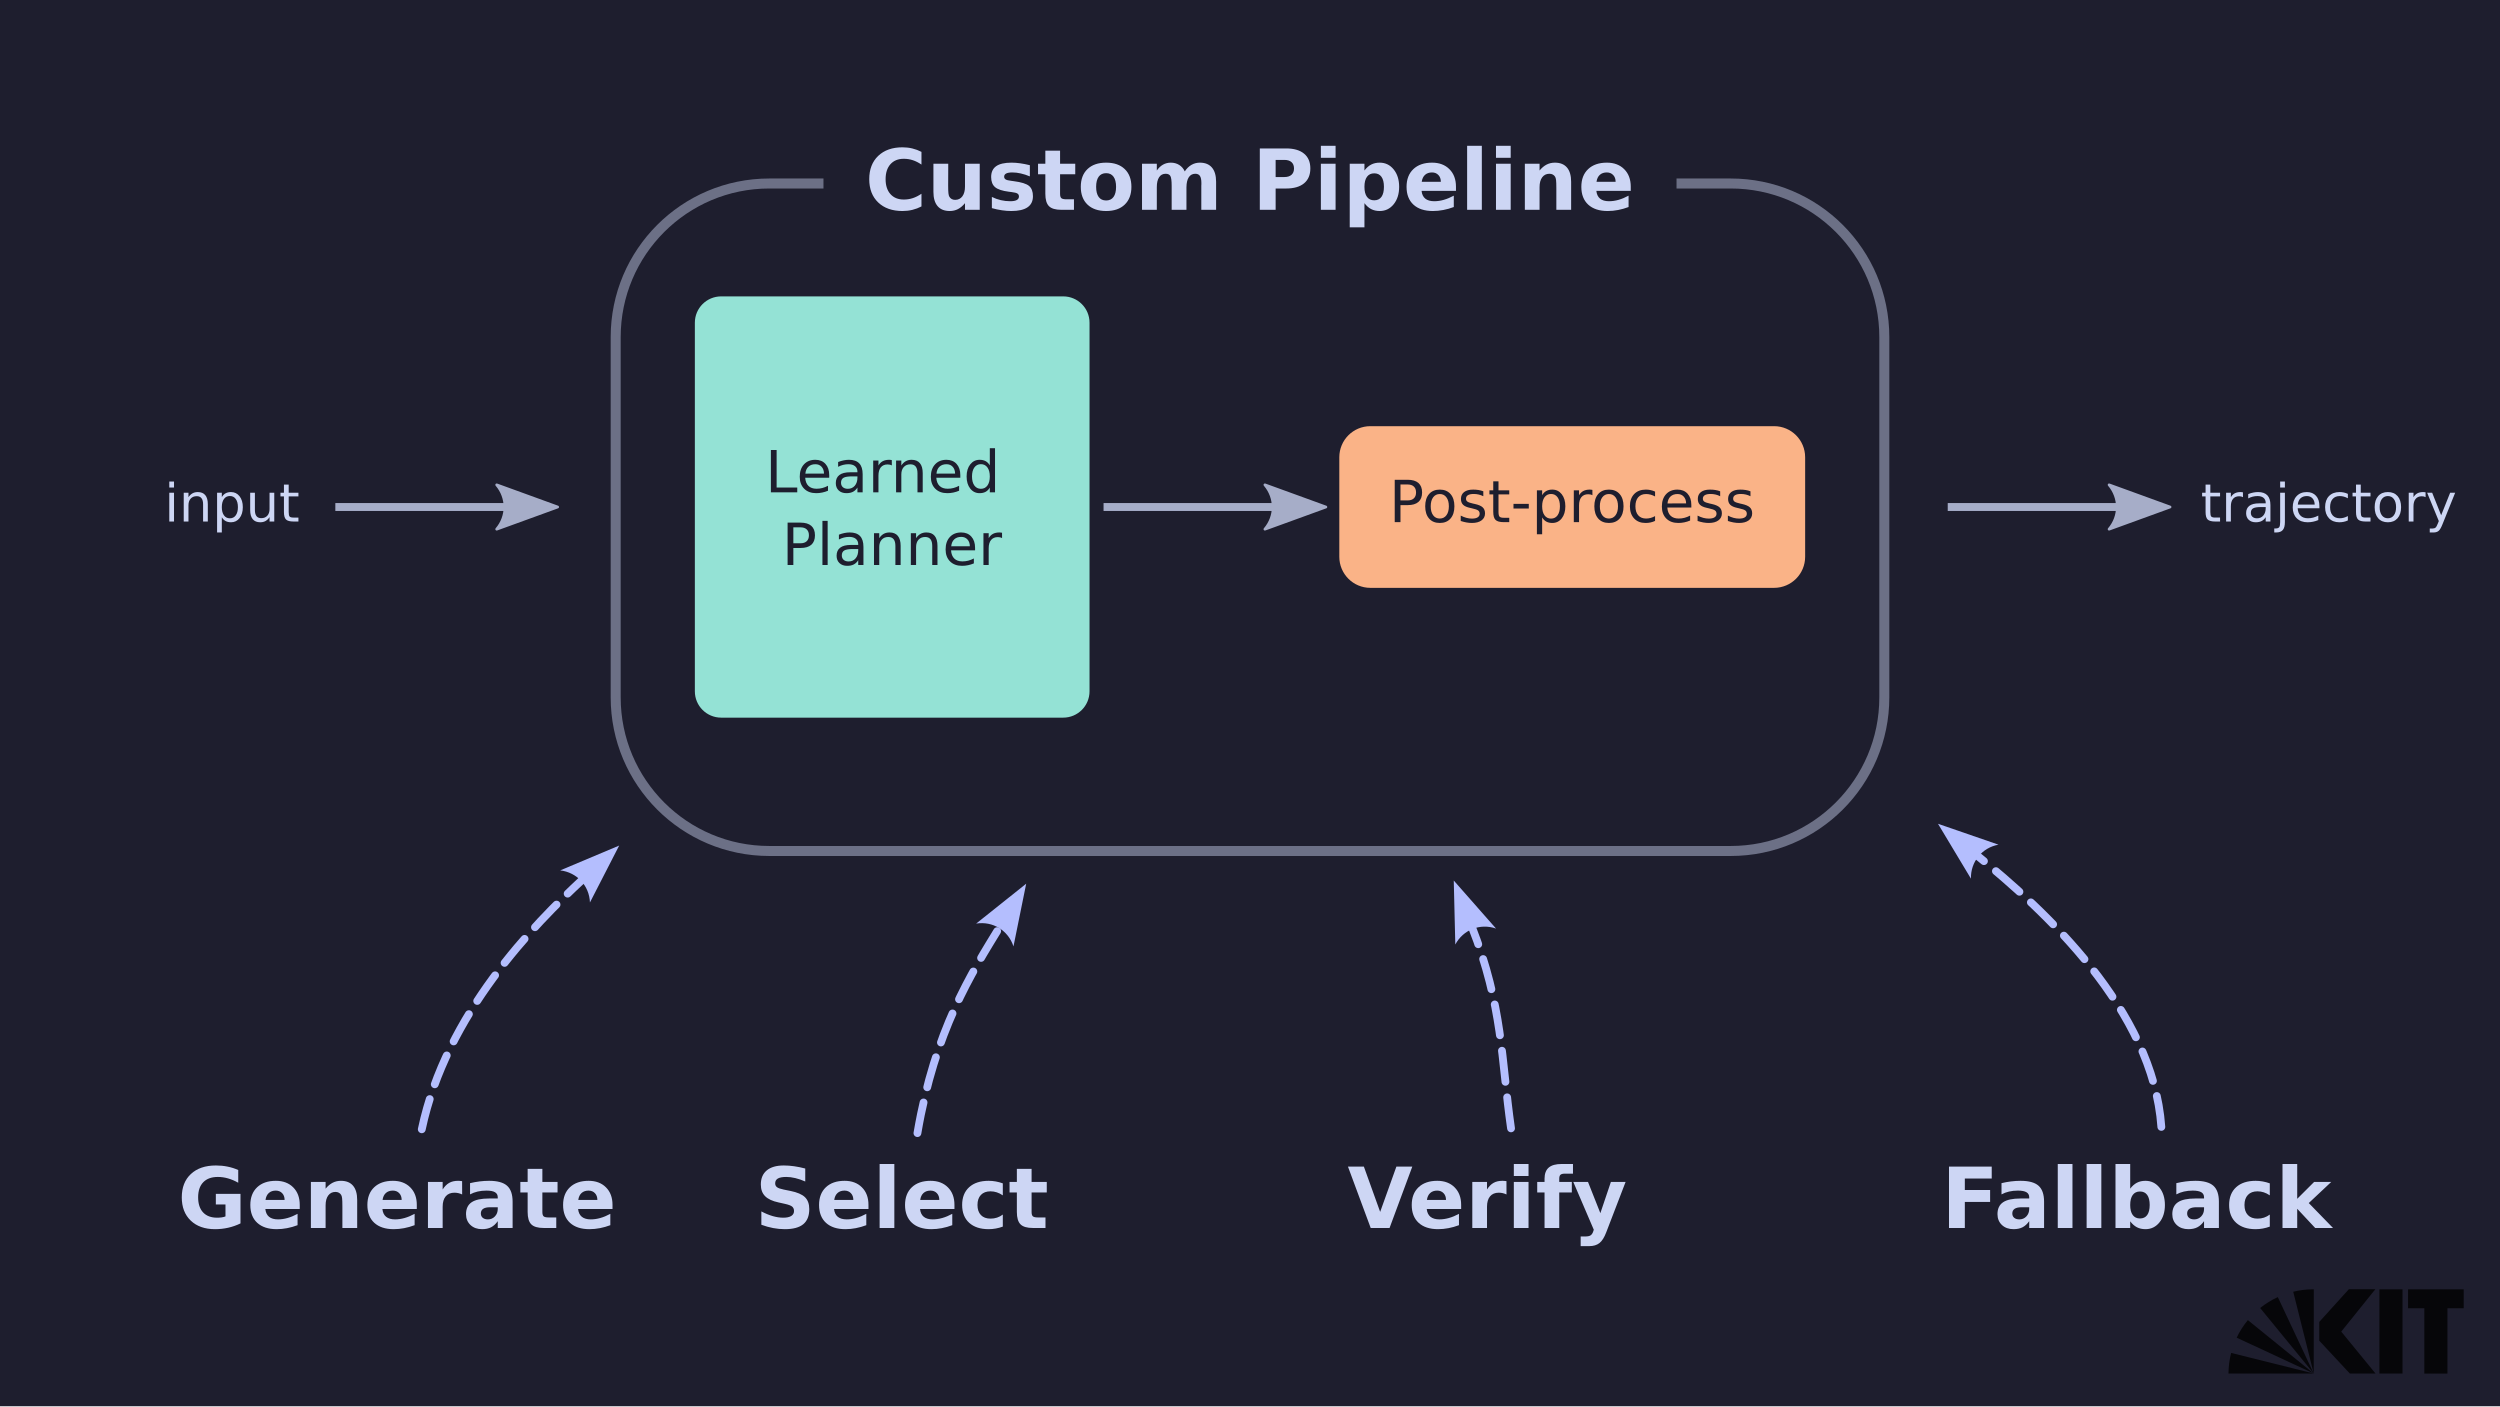
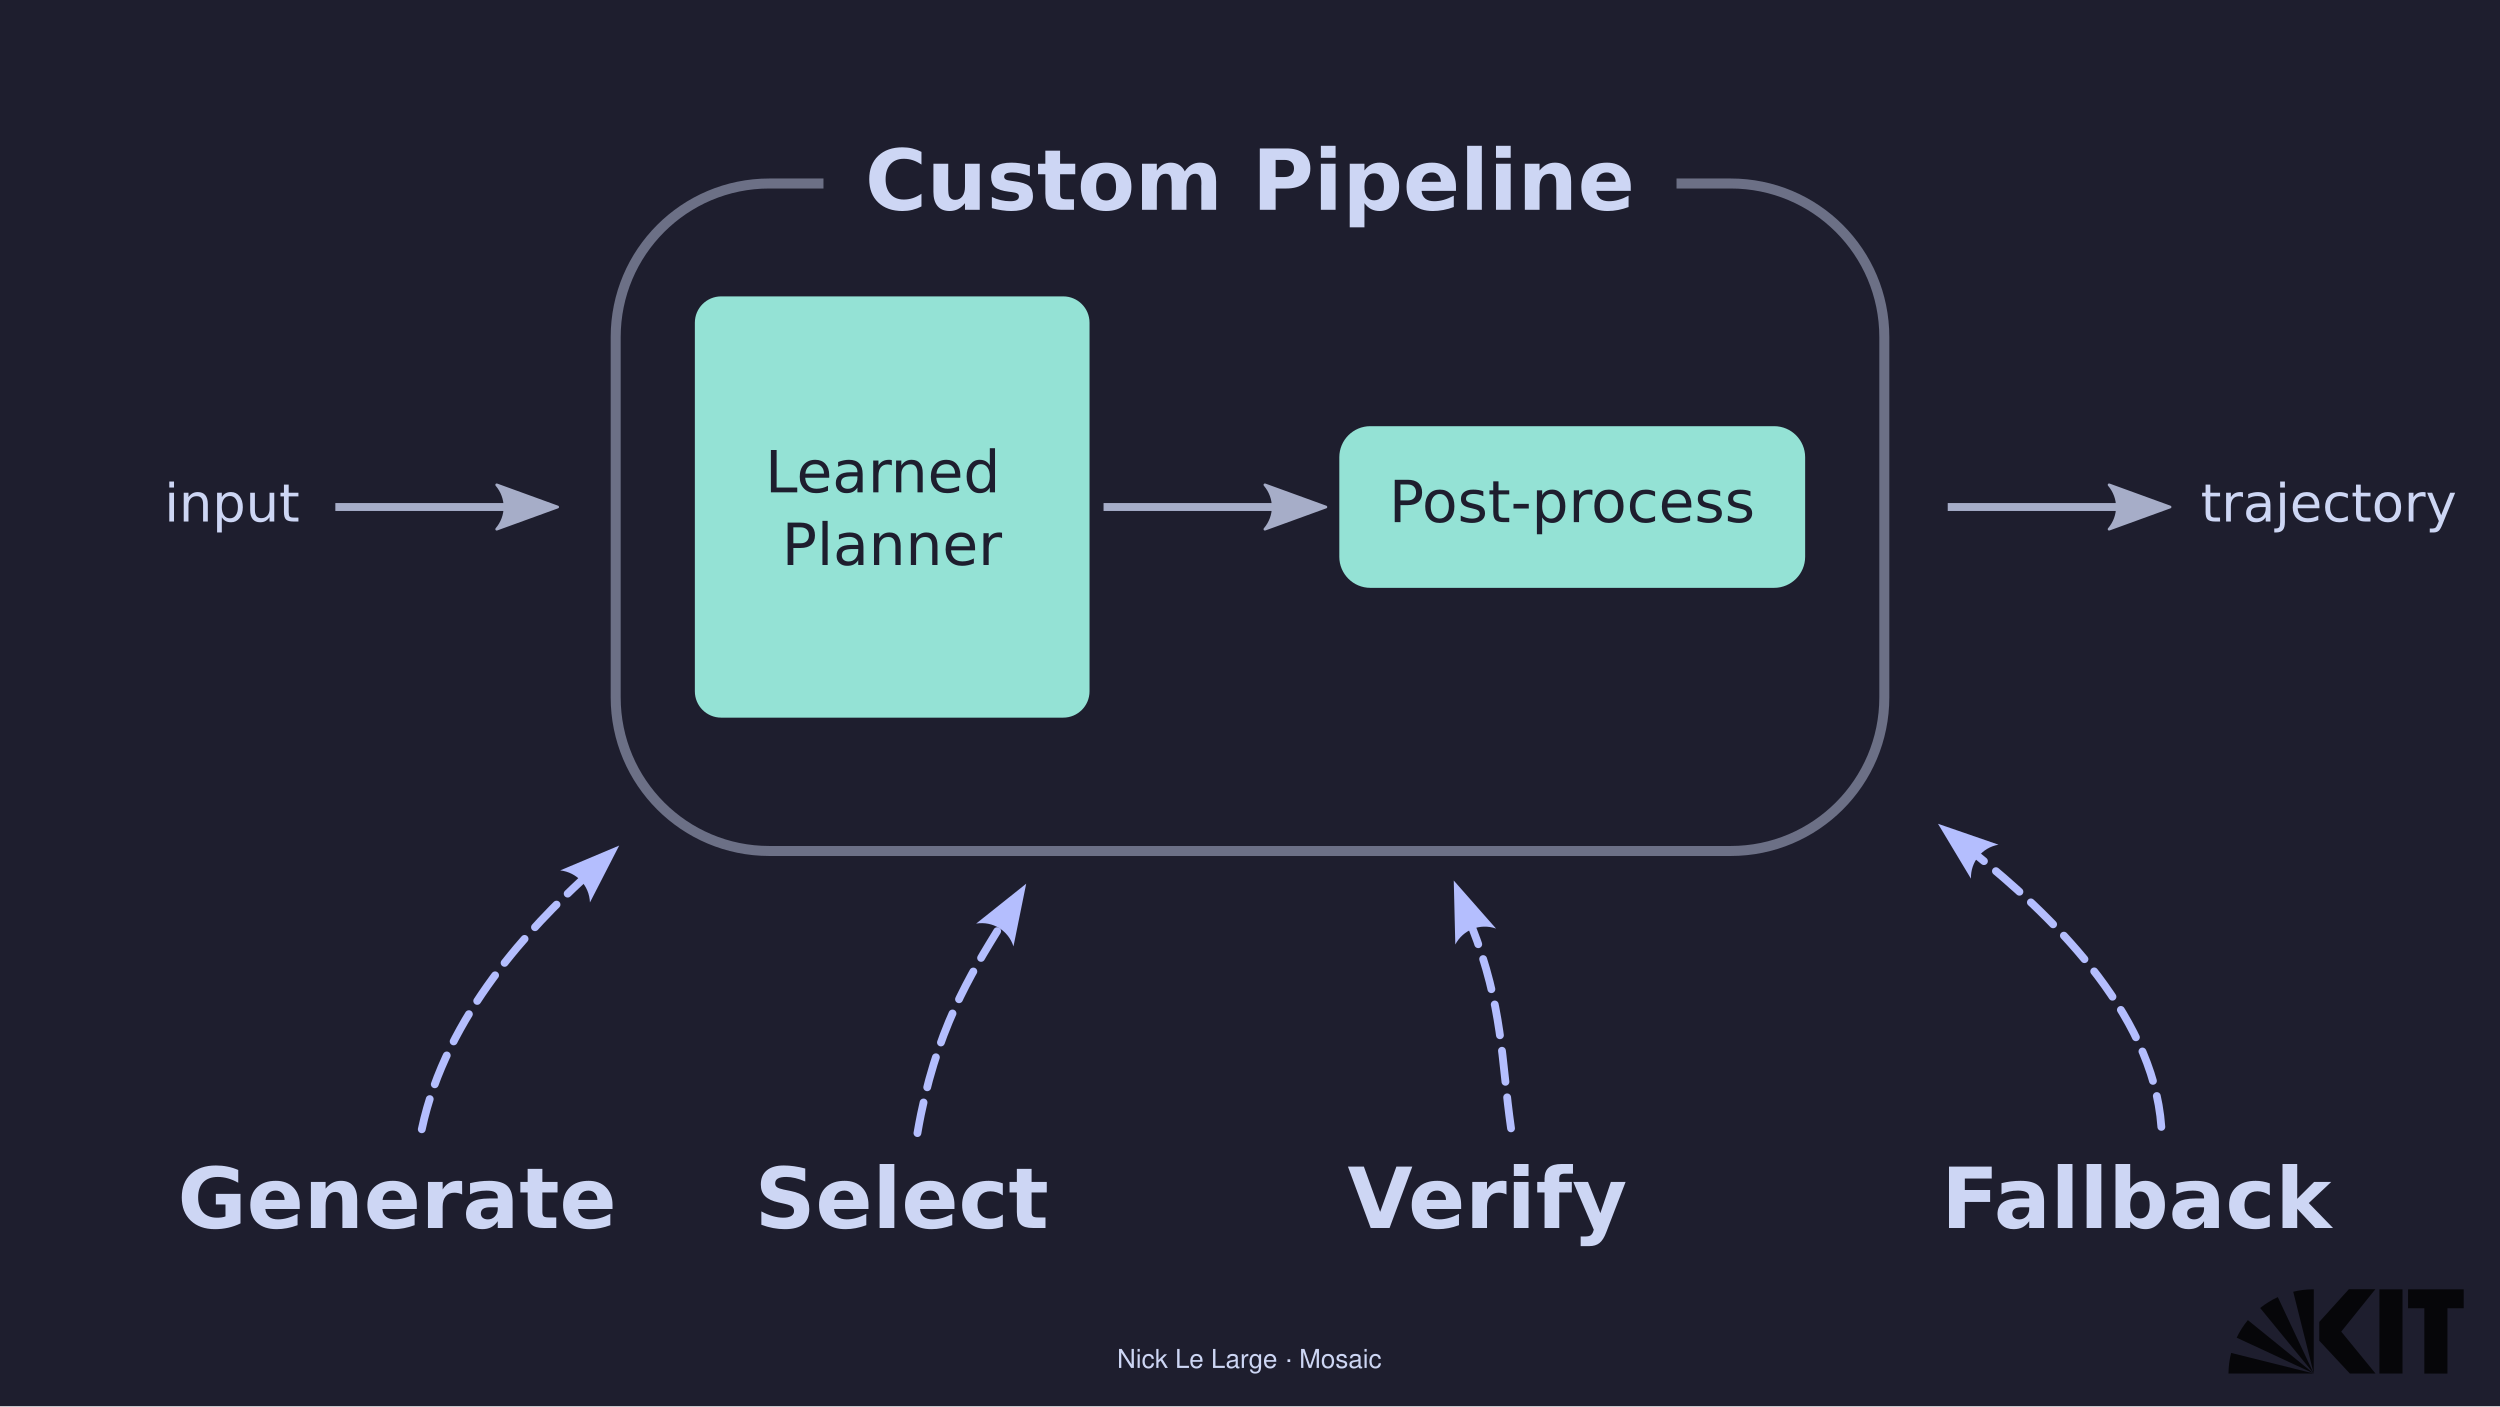
<svg xmlns="http://www.w3.org/2000/svg" xmlns:ns1="urn:inkflow" ns1:parent="base" viewBox="0 0 1920 1080" width="1920" height="1080" font-family="DejaVu Sans" version="2.0" id="svg12" standalone="no">
-   <g ns1:layout-src="base" ns1:layout-hash="97dbf13f" id="g5">
-     <rect width="1920" height="1080" id="rect1" class="inkflow-fill-bg" />
-     <g class="kit-logo-mark" opacity="0.8" transform="translate(1709.592,985.4718) scale(0.1854084)" id="kit-logo">
-       <path d="m984.51,25.416-230.514,0,0,78.511,67.398,0,0,270.666,95.719,0,0-270.666,67.397,0,0-78.511zm-253.458,348.819h-95.719v-348.819h95.719v348.819zm-111.852,0-106.474,0-126.55-135.871,0-77.794,122.606-135.513,109.701,0-141.248,175.665,141.965,173.513z" fill-rule="evenodd" id="path1" />
-       <path d="M90.416,153.041c-18.284,22.227-34.057,46.605-46.247,72.775l319.064,148.418-272.817-221.193z" fill-rule="evenodd" id="path2" />
-       <path d="M363.233,374.235,214.456,57.681c-26.529,12.189-50.907,27.246-73.134,45.171l221.91,271.383z" fill-rule="evenodd" id="path3" />
-       <path d="m363.233,374.235,0.358-348.819h-2.868c-28.322,0-55.926,3.585-82.455,10.038l84.964,338.781z" fill-rule="evenodd" id="path4" />
-       <path d="M21.226,288.912c-7.17,27.246-10.755,55.926-11.113,85.322h353.121l-342.007-85.322z" fill-rule="evenodd" id="path5" />
+   <g ns1:layout-src="base" ns1:layout-hash="591ef767">
+     <defs />
+     <g id="g5">
+       <rect width="1920" height="1080" id="rect1" class="inkflow-fill-bg" />
+       <g class="kit-logo-mark" opacity="0.8" transform="translate(1709.592,985.4718) scale(0.1854084)" id="kit-logo">
+         <path d="m984.51,25.416-230.514,0,0,78.511,67.398,0,0,270.666,95.719,0,0-270.666,67.397,0,0-78.511zm-253.458,348.819h-95.719v-348.819h95.719v348.819zm-111.852,0-106.474,0-126.55-135.871,0-77.794,122.606-135.513,109.701,0-141.248,175.665,141.965,173.513z" fill-rule="evenodd" id="path1" />
+         <path d="M90.416,153.041c-18.284,22.227-34.057,46.605-46.247,72.775l319.064,148.418-272.817-221.193z" fill-rule="evenodd" id="path2" />
+         <path d="M363.233,374.235,214.456,57.681c-26.529,12.189-50.907,27.246-73.134,45.171l221.91,271.383z" fill-rule="evenodd" id="path3" />
+         <path d="m363.233,374.235,0.358-348.819h-2.868c-28.322,0-55.926,3.585-82.455,10.038l84.964,338.781z" fill-rule="evenodd" id="path4" />
+         <path d="M21.226,288.912c-7.17,27.246-10.755,55.926-11.113,85.322h353.121l-342.007-85.322z" fill-rule="evenodd" id="path5" />
+       </g>
+       <text xml:space="preserve" x="857.89" y="1050.565" id="text1" style="font-style:normal;font-variant:normal;font-weight:normal;font-stretch:normal;font-size:20px;line-height:1.25;font-family:'Nimbus Sans', Helvetica, Arial-Unicode, Arial, Sans-serif;-inkscape-font-specification:'Nimbus Sans, Helvetica, Arial-Unicode, Arial, Sans-serif';direction:ltr;fill:#cdd6f4">
+         <tspan id="tspan1" x="857.89" y="1050.565">Nick Le Large · Mosaic</tspan>
+       </text>
    </g>
  </g>
  <defs id="defs1">
    <marker id="tip" viewBox="0 0 12 12" refX="10" refY="6" markerWidth="7" markerHeight="7" orient="auto-start-reverse">
      <path d="M 0 1 L 11 6 L 0 11 z" id="path6" class="inkflow-fill-text-muted" />
    </marker>
    <marker style="overflow:visible" id="ConcaveTriangle-9" refX="0" refY="0" orient="auto-start-reverse" markerWidth="1" markerHeight="1" viewBox="0 0 1 1" preserveAspectRatio="xMidYMid">
      <path transform="scale(0.7)" d="M -2,-4 9,0 -2,4 c 2,-2.33 2,-5.66 0,-8 z" style="fill:context-stroke;fill-rule:evenodd;stroke:context-stroke;stroke-width:0.5;stroke-linecap:round;stroke-linejoin:round" id="path7-0" />
    </marker>
    <marker id="ConcaveTriangle-1" style="overflow:visible" refX="0" refY="0" orient="auto-start-reverse" markerWidth="1" markerHeight="1" viewBox="0 0 1 1" preserveAspectRatio="xMidYMid">
      <path d="M -2,-4 9,0 -2,4 c 2,-2.33 2,-5.66 0,-8 z" style="fill:context-stroke;fill-rule:evenodd;stroke:none" transform="scale(0.7)" id="path1-5" />
+     </marker>
+     <marker style="overflow:visible" id="ConcaveTriangle" refX="0" refY="0" orient="auto-start-reverse" markerWidth="1" markerHeight="1" viewBox="0 0 1 1" preserveAspectRatio="xMidYMid">
+       <path transform="scale(0.7)" d="M -2,-4 9,0 -2,4 c 2,-2.33 2,-5.66 0,-8 z" style="fill:context-stroke;fill-rule:evenodd;stroke:context-stroke;stroke-width:0.5;stroke-linecap:round;stroke-linejoin:round" id="path7" />
    </marker>
    <style id="inkflow-preview">.inkflow-fill-bg { fill: #1e1e2e; }
.inkflow-stroke-bg { stroke: #1e1e2e; }
.inkflow-fill-surface { fill: #313244; }
.inkflow-stroke-surface { stroke: #313244; }
.inkflow-fill-border { fill: #585b70; }
.inkflow-stroke-border { stroke: #585b70; }
.inkflow-fill-text { fill: #cdd6f4; }
.inkflow-stroke-text { stroke: #cdd6f4; }
.inkflow-fill-text-muted { fill: #a6adc8; }
.inkflow-stroke-text-muted { stroke: #a6adc8; }
.inkflow-fill-accent { fill: #cba6f7; }
.inkflow-stroke-accent { stroke: #cba6f7; }
.inkflow-fill-accent-fg { fill: #11111b; }
.inkflow-stroke-accent-fg { stroke: #11111b; }
.inkflow-fill-code-bg { fill: #181825; }
.inkflow-stroke-code-bg { stroke: #181825; }
.inkflow-fill-code-text { fill: #cdd6f4; }
.inkflow-stroke-code-text { stroke: #cdd6f4; }
.inkflow-fill-red { fill: #f38ba8; }
.inkflow-stroke-red { stroke: #f38ba8; }
.inkflow-fill-orange { fill: #fab387; }
.inkflow-stroke-orange { stroke: #fab387; }
.inkflow-fill-yellow { fill: #f9e2af; }
.inkflow-stroke-yellow { stroke: #f9e2af; }
.inkflow-fill-green { fill: #a6e3a1; }
.inkflow-stroke-green { stroke: #a6e3a1; }
.inkflow-fill-teal { fill: #94e2d5; }
.inkflow-stroke-teal { stroke: #94e2d5; }
.inkflow-fill-blue { fill: #89b4fa; }
.inkflow-stroke-blue { stroke: #89b4fa; }
.inkflow-fill-purple { fill: #cba6f7; }
.inkflow-stroke-purple { stroke: #cba6f7; }
.inkflow-fill-pink { fill: #f5c2e7; }
.inkflow-stroke-pink { stroke: #f5c2e7; }
.inkflow-fill-grey { fill: #6c7086; }
.inkflow-stroke-grey { stroke: #6c7086; }</style>
-     <marker style="overflow:visible" id="ConcaveTriangle" refX="0" refY="0" orient="auto-start-reverse" markerWidth="1" markerHeight="1" viewBox="0 0 1 1" preserveAspectRatio="xMidYMid">
-       <path transform="scale(0.7)" d="M -2,-4 9,0 -2,4 c 2,-2.33 2,-5.66 0,-8 z" style="fill:context-stroke;fill-rule:evenodd;stroke:context-stroke;stroke-width:0.5;stroke-linecap:round;stroke-linejoin:round" id="path7" />
-     </marker>
  </defs>
  <g id="main">
    <g id="g8">
      <path d="M 257.538,389.385 H 389.979" stroke-width="7.561" marker-end="url(#tip)" id="a-input" style="stroke-width:6.077;stroke-dasharray:none;marker-end:url(#ConcaveTriangle-9)" class="inkflow-stroke-text-muted" />
      <text x="126.204" y="400.534" font-size="40.413px" id="input" style="stroke-width:1.263" class="inkflow-fill-text-muted inkflow-fill-text inkflow-fill-code-text">input</text>
    </g>
    <g id="pipeline" transform="matrix(0.7185111,0,0,0.7185111,236.5122,1.388663)">
      <g id="learned" transform="translate(-579.7631,200)">
        <rect x="993.309" y="114.864" width="421.861" height="450.273" rx="28.124" id="rect2" style="stroke-width:2.568" class="inkflow-fill-teal" />
        <text x="1204.012" y="324.33" font-size="62.133px" text-anchor="middle" id="text10" style="stroke-width:2.219" class="inkflow-fill-bg">
          <tspan id="tspan9" x="1204.012" y="324.33" style="stroke-width:2.219">Learned</tspan>
          <tspan id="tspan10" x="1204.012" y="401.996" style="stroke-width:2.219">Planner</tspan>
        </text>
      </g>
      <g id="post-process" transform="translate(90.98397,200)">
        <g id="g18" transform="translate(56.12205)">
-           <rect x="955.279" y="253.589" width="497.921" height="172.821" rx="33.195" id="rect16" style="fill:#fab387;stroke:none;stroke-width:1.729" class="inkflow-fill-teal inkflow-fill-orange" />
+           <rect x="955.279" y="253.589" width="497.921" height="172.821" rx="33.195" id="rect16" style="stroke: none; stroke-width: 1.729" class="inkflow-fill-teal inkflow-fill-orange" />
          <text x="1204.012" y="356.185" font-size="62.133px" text-anchor="middle" id="text17" style="stroke-width:2.219" class="inkflow-fill-bg">
            <tspan id="tspan17" x="1204.012" y="356.185" style="stroke-width:2.219">Post-process</tspan>
          </text>
        </g>
        <path d="m 759.406,340 h 184.326" stroke-width="7.561" marker-end="url(#tip)" id="a-post-process" style="stroke-width:8.458;stroke-dasharray:none;marker-end:url(#ConcaveTriangle-9)" class="inkflow-stroke-text-muted" />
      </g>
    </g>
    <g id="frame" transform="translate(-18.77236)">
      <rect style="fill:none;fill-opacity:1;stroke-width:7.683;stroke-dasharray:none" id="rect3" width="974.311" height="512.626" x="491.617" y="140.928" ry="117.97" class="inkflow-stroke-grey" />
      <rect style="fill-opacity:1;stroke:none;stroke-width:10.705" id="rect5" width="655.146" height="72.426" x="651.199" y="107.083" class="inkflow-fill-bg" />
      <text xml:space="preserve" x="683.133" y="161.137" id="text5" style="font-weight:bold;font-size:64.67px;line-height:1.25;font-family:'DejaVu Sans';-inkscape-font-specification:'DejaVu Sans, Bold';direction:ltr;fill-opacity:1;stroke:none" class="inkflow-fill-text inkflow-fill-code-text">
        <tspan id="tspan4" x="683.133" y="161.137">Custom Pipeline</tspan>
      </text>
    </g>
    <g id="g-trajectory" transform="matrix(0.7185111,0,0,0.7185111,495.6697,1.388663)">
      <text x="1662.414" y="555.517" font-size="56.245px" id="trajectory" style="stroke-width:1.758" class="inkflow-fill-text-muted inkflow-fill-text inkflow-fill-code-text">trajectory</text>
      <path d="m 1392.027,540 h 184.326" stroke-width="7.561" marker-end="url(#tip)" id="a-trajectory" style="stroke-width:8.458;stroke-dasharray:none;marker-end:url(#ConcaveTriangle-9)" class="inkflow-stroke-text-muted" />
    </g>
    <g id="g-generate">
      <path d="M 323.923,867.293 C 342.66,778.537 410.305,709.839 447.815,675.075" style="fill:none;stroke:#b4befe;stroke-width:6;stroke-linecap:round;stroke-linejoin:round;stroke-dasharray:24, 12;marker-end:url(#ConcaveTriangle-1)" id="a-generate" />
      <text xml:space="preserve" x="136.387" y="943.083" id="generate" style="font-weight:bold;font-size:64.67px;line-height:1.25;font-family:'DejaVu Sans';-inkscape-font-specification:'DejaVu Sans, Bold';font-variant-ligatures:none;direction:ltr;stroke-width:0.85">
        <tspan id="tspan6" x="136.387" y="943.083" style="stroke-width: 0.85" class="inkflow-fill-text inkflow-fill-code-text">Generate</tspan>
      </text>
    </g>
    <g id="g-select" transform="translate(443.2912)">
      <path d="M 261.302,870.23 C 274.782,791.259 302.392,748.059 325.108,710.918" style="fill:none;stroke:#b4befe;stroke-width:6;stroke-linecap:round;stroke-linejoin:round;stroke-dasharray:24, 12;marker-end:url(#ConcaveTriangle-1)" id="a-select" />
      <text xml:space="preserve" x="136.387" y="943.083" id="select" style="font-weight:bold;font-size:64.67px;line-height:1.25;font-family:'DejaVu Sans';-inkscape-font-specification:'DejaVu Sans, Bold';font-variant-ligatures:none;direction:ltr;stroke-width:0.85">
        <tspan id="tspan5" x="136.387" y="943.083" style="stroke-width: 0.85" class="inkflow-fill-text inkflow-fill-code-text">Select</tspan>
      </text>
    </g>
    <g id="g-verify" transform="translate(898.5288,-9.705046)">
      <path d="M 261.942,876.278 C 254.342,823.117 255.837,782.782 231.728,721.147" style="fill:none;stroke:#b4befe;stroke-width:6;stroke-linecap:round;stroke-linejoin:round;stroke-dasharray:24, 12;marker-end:url(#ConcaveTriangle-1)" id="a-verify" />
      <text xml:space="preserve" x="136.387" y="952.788" id="verify" style="font-weight:bold;font-size:64.67px;line-height:1.25;font-family:'DejaVu Sans';-inkscape-font-specification:'DejaVu Sans, Bold';font-variant-ligatures:none;direction:ltr;stroke-width:0.85">
        <tspan id="tspan7" x="136.387" y="952.788" style="stroke-width: 0.85" class="inkflow-fill-text inkflow-fill-code-text">Verify</tspan>
      </text>
    </g>
    <g id="g-fallback" transform="translate(1354.509,-1.48748)">
      <path d="M 305.404,866.951 C 299.092,776.895 215.638,700.445 163.232,657.956" style="fill:none;stroke:#b4befe;stroke-width:6;stroke-linecap:round;stroke-linejoin:round;stroke-dasharray:24, 12;marker-end:url(#ConcaveTriangle-1)" id="a-fallback" />
      <text xml:space="preserve" x="136.387" y="944.571" id="fallback" style="font-weight:bold;font-size:64.67px;line-height:1.25;font-family:'DejaVu Sans';-inkscape-font-specification:'DejaVu Sans, Bold';font-variant-ligatures:none;direction:ltr;stroke-width:0.85">
        <tspan id="tspan8" x="136.387" y="944.571" style="stroke-width: 0.85" class="inkflow-fill-text inkflow-fill-code-text">Fallback</tspan>
      </text>
    </g>
  </g>
</svg>
